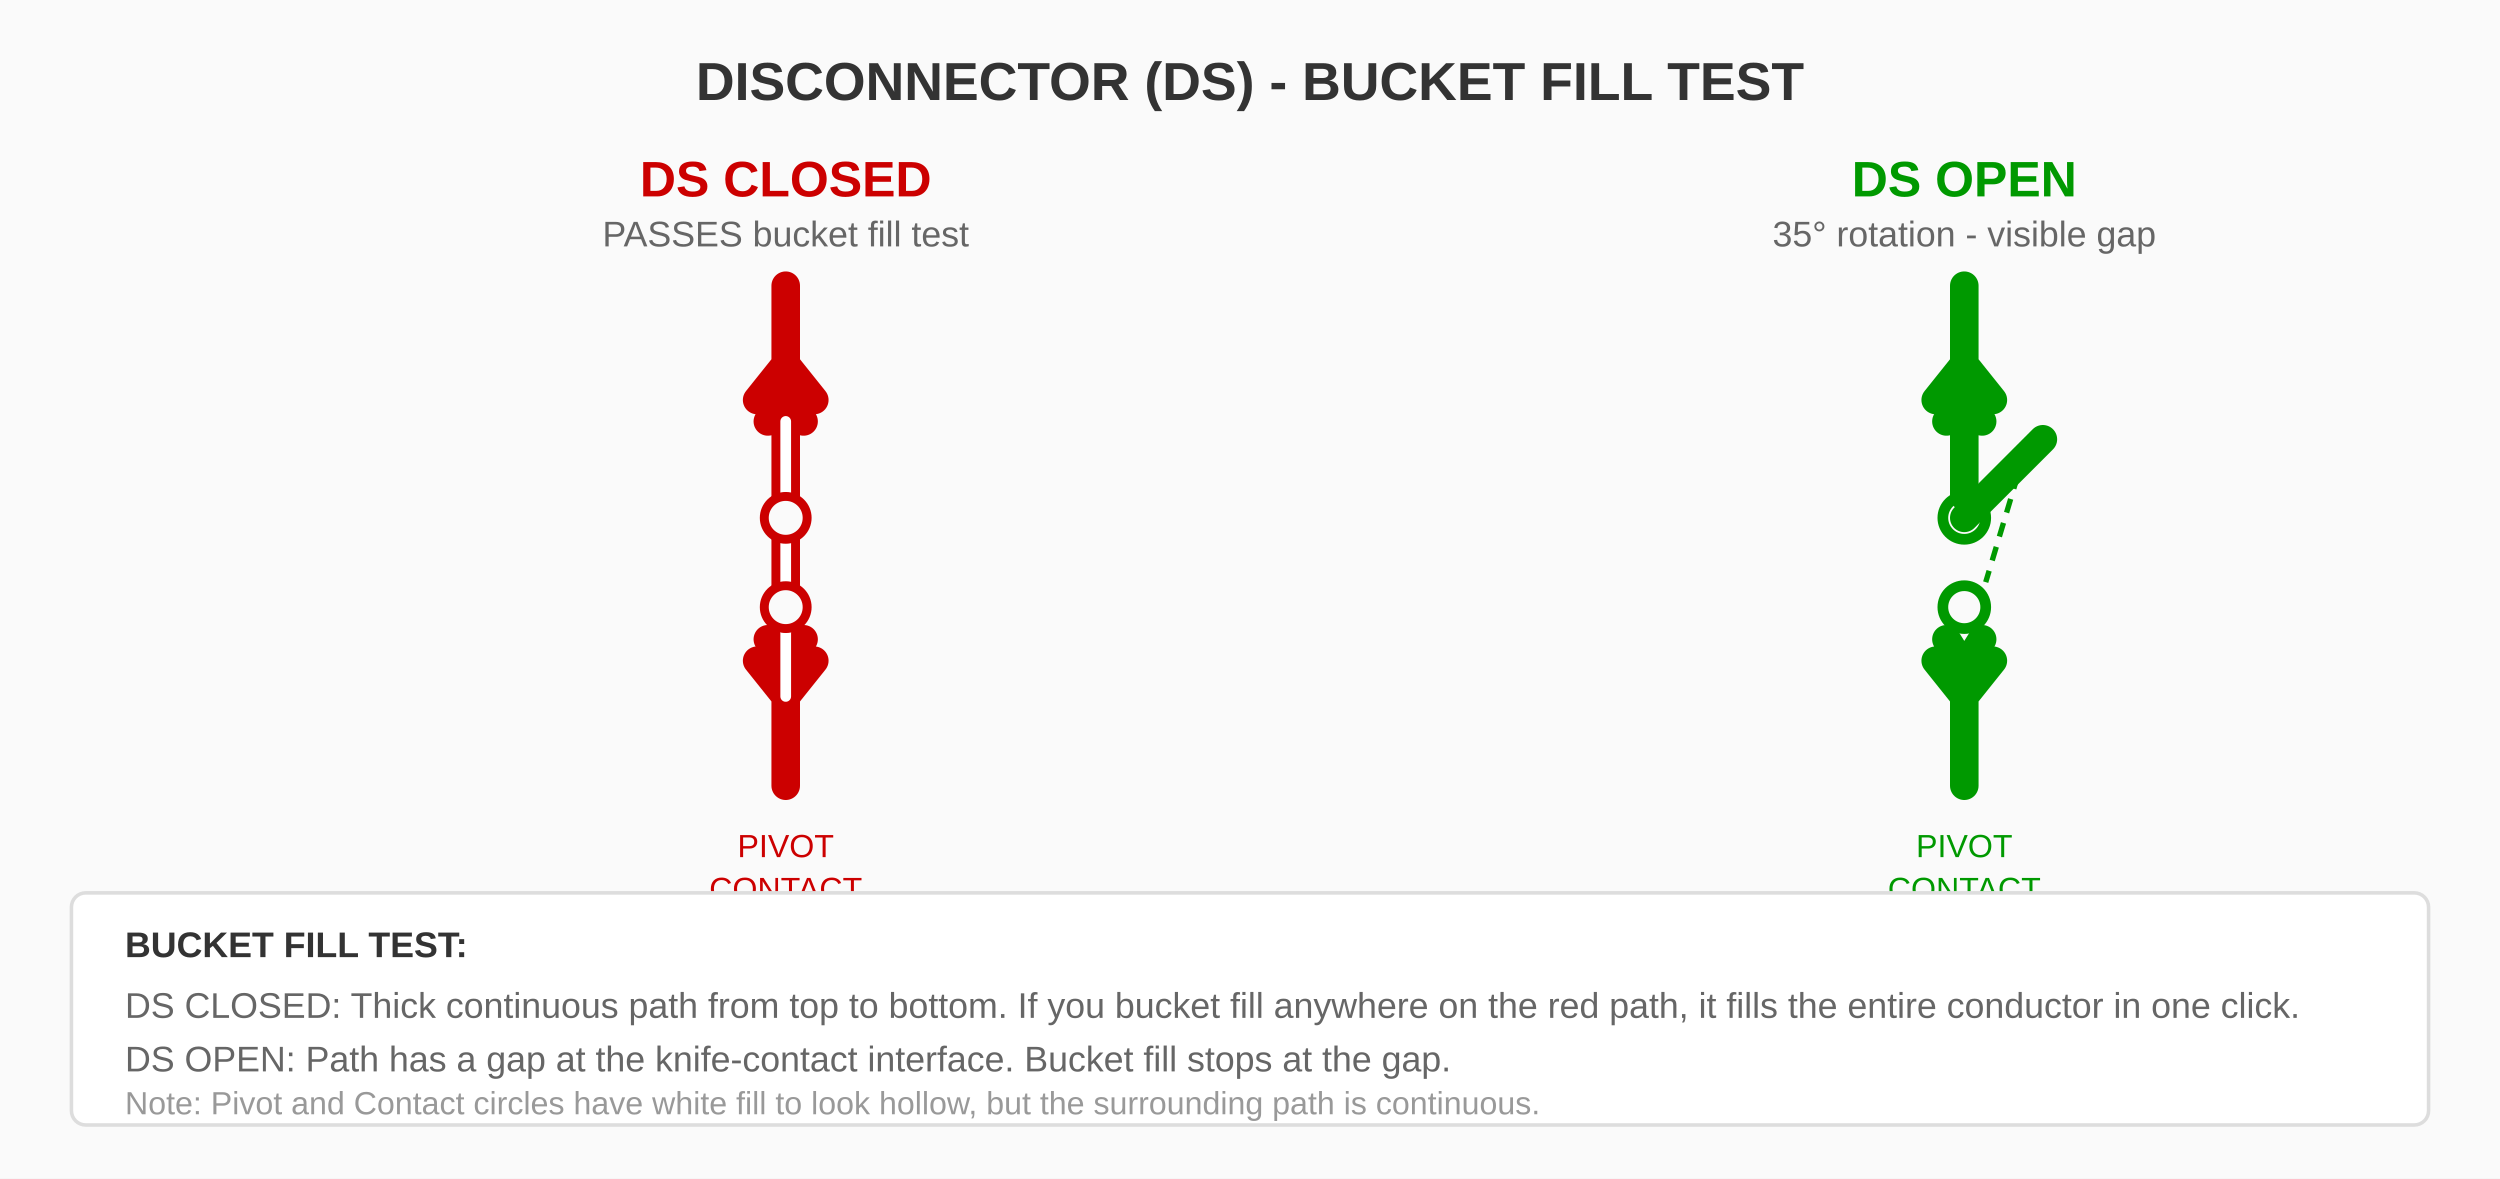
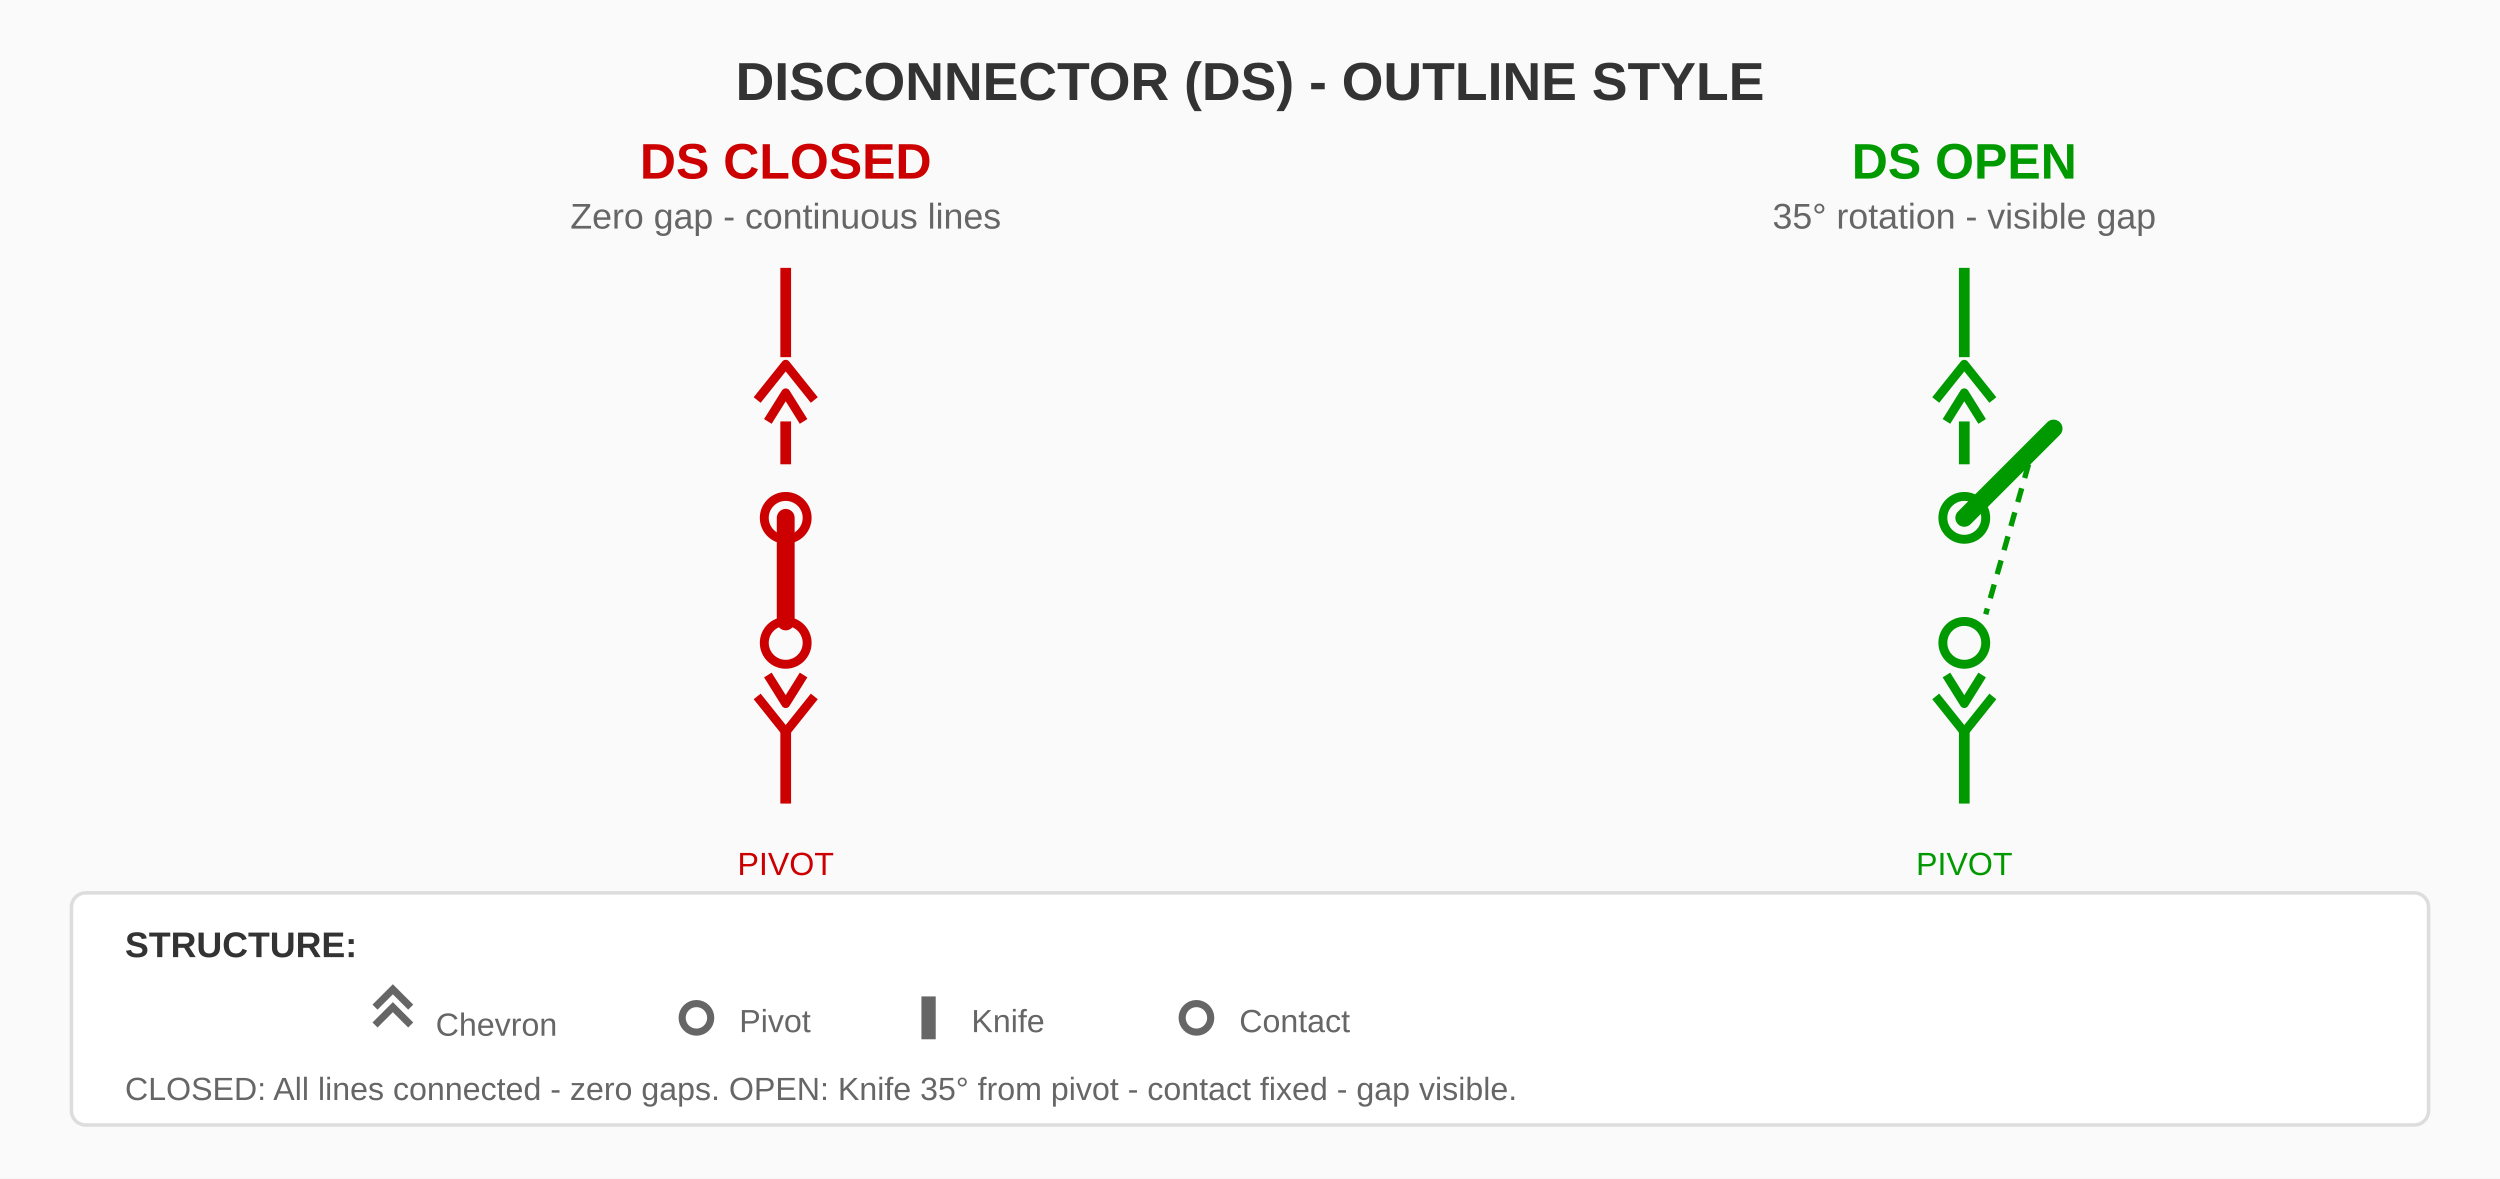
<svg xmlns="http://www.w3.org/2000/svg" viewBox="0 0 700 330">
  <rect width="700" height="330" fill="#fafafa" />
-   <text x="350" y="28" text-anchor="middle" font-family="Arial" font-size="15" font-weight="bold" fill="#333">DISCONNECTOR (DS) - BUCKET FILL TEST</text>
-   <g transform="translate(120, 55)">
+   <text x="350" y="28" text-anchor="middle" font-family="Arial" font-size="15" font-weight="bold" fill="#333">DISCONNECTOR (DS) - OUTLINE STYLE</text>
+   <g transform="translate(120, 50)">
    <text x="100" y="0" text-anchor="middle" font-family="Arial" font-size="14" font-weight="bold" fill="#CC0000">DS CLOSED</text>
-     <text x="100" y="14" text-anchor="middle" font-family="Arial" font-size="10" fill="#666">PASSES bucket fill test</text>
-     <path d="       M 100,25       L 100,47       M 92,57 L 100,47 L 108,57       M 95,63 L 100,55 L 105,63       M 100,63 L 100,90       M 100,90       M 100,90 L 100,115       M 100,115       M 92,130 L 100,140 L 108,130       M 95,124 L 100,132 L 105,124       M 100,140 L 100,165     " fill="none" stroke="#CC0000" stroke-width="8" stroke-linecap="round" stroke-linejoin="round" />
-     <path d="       M 100,63 L 100,84       M 100,96 L 100,109       M 100,121 L 100,140     " fill="none" stroke="#fff" stroke-width="3" stroke-linecap="round" />
-     <circle cx="100" cy="90" r="6" fill="#fafafa" stroke="#CC0000" stroke-width="2.5" />
-     <circle cx="100" cy="115" r="6" fill="#fafafa" stroke="#CC0000" stroke-width="2.5" />
-     <text x="100" y="185" text-anchor="middle" font-family="Arial" font-size="9" fill="#CC0000">PIVOT</text>
-     <text x="100" y="197" text-anchor="middle" font-family="Arial" font-size="9" fill="#CC0000">CONTACT</text>
-     <text x="100" y="217" text-anchor="middle" font-family="Arial" font-size="12" font-weight="bold" fill="#CC0000">ZERO GAP - ONE CLICK FILL</text>
+     <text x="100" y="14" text-anchor="middle" font-family="Arial" font-size="10" fill="#666">Zero gap - continuous lines</text>
+     <line x1="100" y1="25" x2="100" y2="50" stroke="#CC0000" stroke-width="3" />
+     <polyline points="92,62 100,52 108,62" fill="none" stroke="#CC0000" stroke-width="2.5" stroke-linejoin="round" />
+     <polyline points="95,68 100,60 105,68" fill="none" stroke="#CC0000" stroke-width="2.5" stroke-linejoin="round" />
+     <line x1="100" y1="68" x2="100" y2="80" stroke="#CC0000" stroke-width="3" />
+     <circle cx="100" cy="95" r="6" fill="none" stroke="#CC0000" stroke-width="2.5" />
+     <line x1="100" y1="95" x2="100" y2="124" stroke="#CC0000" stroke-width="5" stroke-linecap="round" />
+     <circle cx="100" cy="130" r="6" fill="none" stroke="#CC0000" stroke-width="2.5" />
+     <polyline points="92,145 100,155 108,145" fill="none" stroke="#CC0000" stroke-width="2.5" stroke-linejoin="round" />
+     <polyline points="95,139 100,147 105,139" fill="none" stroke="#CC0000" stroke-width="2.5" stroke-linejoin="round" />
+     <line x1="100" y1="155" x2="100" y2="175" stroke="#CC0000" stroke-width="3" />
+     <text x="100" y="195" text-anchor="middle" font-family="Arial" font-size="9" fill="#CC0000">PIVOT</text>
+     <text x="100" y="207" text-anchor="middle" font-family="Arial" font-size="9" fill="#CC0000">CONTACT</text>
+     <text x="100" y="227" text-anchor="middle" font-family="Arial" font-size="12" font-weight="bold" fill="#CC0000">ZERO GAP</text>
  </g>
-   <g transform="translate(450, 55)">
+   <g transform="translate(450, 50)">
    <text x="100" y="0" text-anchor="middle" font-family="Arial" font-size="14" font-weight="bold" fill="#009900">DS OPEN</text>
    <text x="100" y="14" text-anchor="middle" font-family="Arial" font-size="10" fill="#666">35° rotation - visible gap</text>
-     <path d="       M 100,25 L 100,47       M 92,57 L 100,47 L 108,57       M 95,63 L 100,55 L 105,63       M 100,63 L 100,84     " fill="none" stroke="#009900" stroke-width="8" stroke-linecap="round" stroke-linejoin="round" />
-     <circle cx="100" cy="90" r="6" fill="none" stroke="#009900" stroke-width="3" />
-     <line x1="100" y1="90" x2="122" y2="68" stroke="#009900" stroke-width="8" stroke-linecap="round" />
-     <circle cx="100" cy="115" r="6" fill="none" stroke="#009900" stroke-width="3" />
-     <path d="       M 92,130 L 100,140 L 108,130       M 95,124 L 100,132 L 105,124       M 100,140 L 100,165     " fill="none" stroke="#009900" stroke-width="8" stroke-linecap="round" stroke-linejoin="round" />
-     <line x1="115" y1="78" x2="106" y2="108" stroke="#009900" stroke-width="1.5" stroke-dasharray="4,3" />
-     <text x="100" y="185" text-anchor="middle" font-family="Arial" font-size="9" fill="#009900">PIVOT</text>
-     <text x="100" y="197" text-anchor="middle" font-family="Arial" font-size="9" fill="#009900">CONTACT</text>
-     <text x="100" y="217" text-anchor="middle" font-family="Arial" font-size="12" font-weight="bold" fill="#009900">VISIBLE GAP</text>
+     <line x1="100" y1="25" x2="100" y2="50" stroke="#009900" stroke-width="3" />
+     <polyline points="92,62 100,52 108,62" fill="none" stroke="#009900" stroke-width="2.5" stroke-linejoin="round" />
+     <polyline points="95,68 100,60 105,68" fill="none" stroke="#009900" stroke-width="2.5" stroke-linejoin="round" />
+     <line x1="100" y1="68" x2="100" y2="80" stroke="#009900" stroke-width="3" />
+     <circle cx="100" cy="95" r="6" fill="none" stroke="#009900" stroke-width="2.5" />
+     <line x1="100" y1="95" x2="125" y2="70" stroke="#009900" stroke-width="5" stroke-linecap="round" />
+     <line x1="118" y1="80" x2="106" y2="122" stroke="#009900" stroke-width="1.5" stroke-dasharray="4,3" />
+     <circle cx="100" cy="130" r="6" fill="none" stroke="#009900" stroke-width="2.5" />
+     <polyline points="92,145 100,155 108,145" fill="none" stroke="#009900" stroke-width="2.5" stroke-linejoin="round" />
+     <polyline points="95,139 100,147 105,139" fill="none" stroke="#009900" stroke-width="2.5" stroke-linejoin="round" />
+     <line x1="100" y1="155" x2="100" y2="175" stroke="#009900" stroke-width="3" />
+     <text x="100" y="195" text-anchor="middle" font-family="Arial" font-size="9" fill="#009900">PIVOT</text>
+     <text x="100" y="207" text-anchor="middle" font-family="Arial" font-size="9" fill="#009900">CONTACT</text>
+     <text x="100" y="227" text-anchor="middle" font-family="Arial" font-size="12" font-weight="bold" fill="#009900">VISIBLE GAP</text>
  </g>
  <g transform="translate(20, 250)">
    <rect x="0" y="0" width="660" height="65" fill="#fff" stroke="#ddd" rx="4" />
-     <text x="15" y="18" font-family="Arial" font-size="10" font-weight="bold" fill="#333">BUCKET FILL TEST:</text>
-     <text x="15" y="35" font-family="Arial" font-size="10" fill="#666">
-       DS CLOSED: Thick continuous path from top to bottom. If you bucket fill anywhere on the red path, it fills the entire conductor in one click.
-     </text>
-     <text x="15" y="50" font-family="Arial" font-size="10" fill="#666">
-       DS OPEN: Path has a gap at the knife-contact interface. Bucket fill stops at the gap.
-     </text>
-     <text x="15" y="62" font-family="Arial" font-size="9" fill="#999">
-       Note: Pivot and Contact circles have white fill to look hollow, but the surrounding path is continuous.
+     <text x="15" y="18" font-family="Arial" font-size="10" font-weight="bold" fill="#333">STRUCTURE:</text>
+     <g transform="translate(90, 35)">
+       <polyline points="-5,-3 0,-8 5,-3" fill="none" stroke="#666" stroke-width="2" />
+       <polyline points="-5,2 0,-3 5,2" fill="none" stroke="#666" stroke-width="2" />
+       <text x="12" y="5" font-family="Arial" font-size="9" fill="#666">Chevron</text>
+     </g>
+     <g transform="translate(175, 35)">
+       <circle cx="0" cy="0" r="4" fill="none" stroke="#666" stroke-width="2" />
+       <text x="12" y="4" font-family="Arial" font-size="9" fill="#666">Pivot</text>
+     </g>
+     <g transform="translate(240, 35)">
+       <line x1="0" y1="-6" x2="0" y2="6" stroke="#666" stroke-width="4" />
+       <text x="12" y="4" font-family="Arial" font-size="9" fill="#666">Knife</text>
+     </g>
+     <g transform="translate(315, 35)">
+       <circle cx="0" cy="0" r="4" fill="none" stroke="#666" stroke-width="2" />
+       <text x="12" y="4" font-family="Arial" font-size="9" fill="#666">Contact</text>
+     </g>
+     <text x="15" y="58" font-family="Arial" font-size="9" fill="#666">
+       CLOSED: All lines connected - zero gaps. OPEN: Knife 35° from pivot - contact fixed - gap visible.
    </text>
  </g>
</svg>
